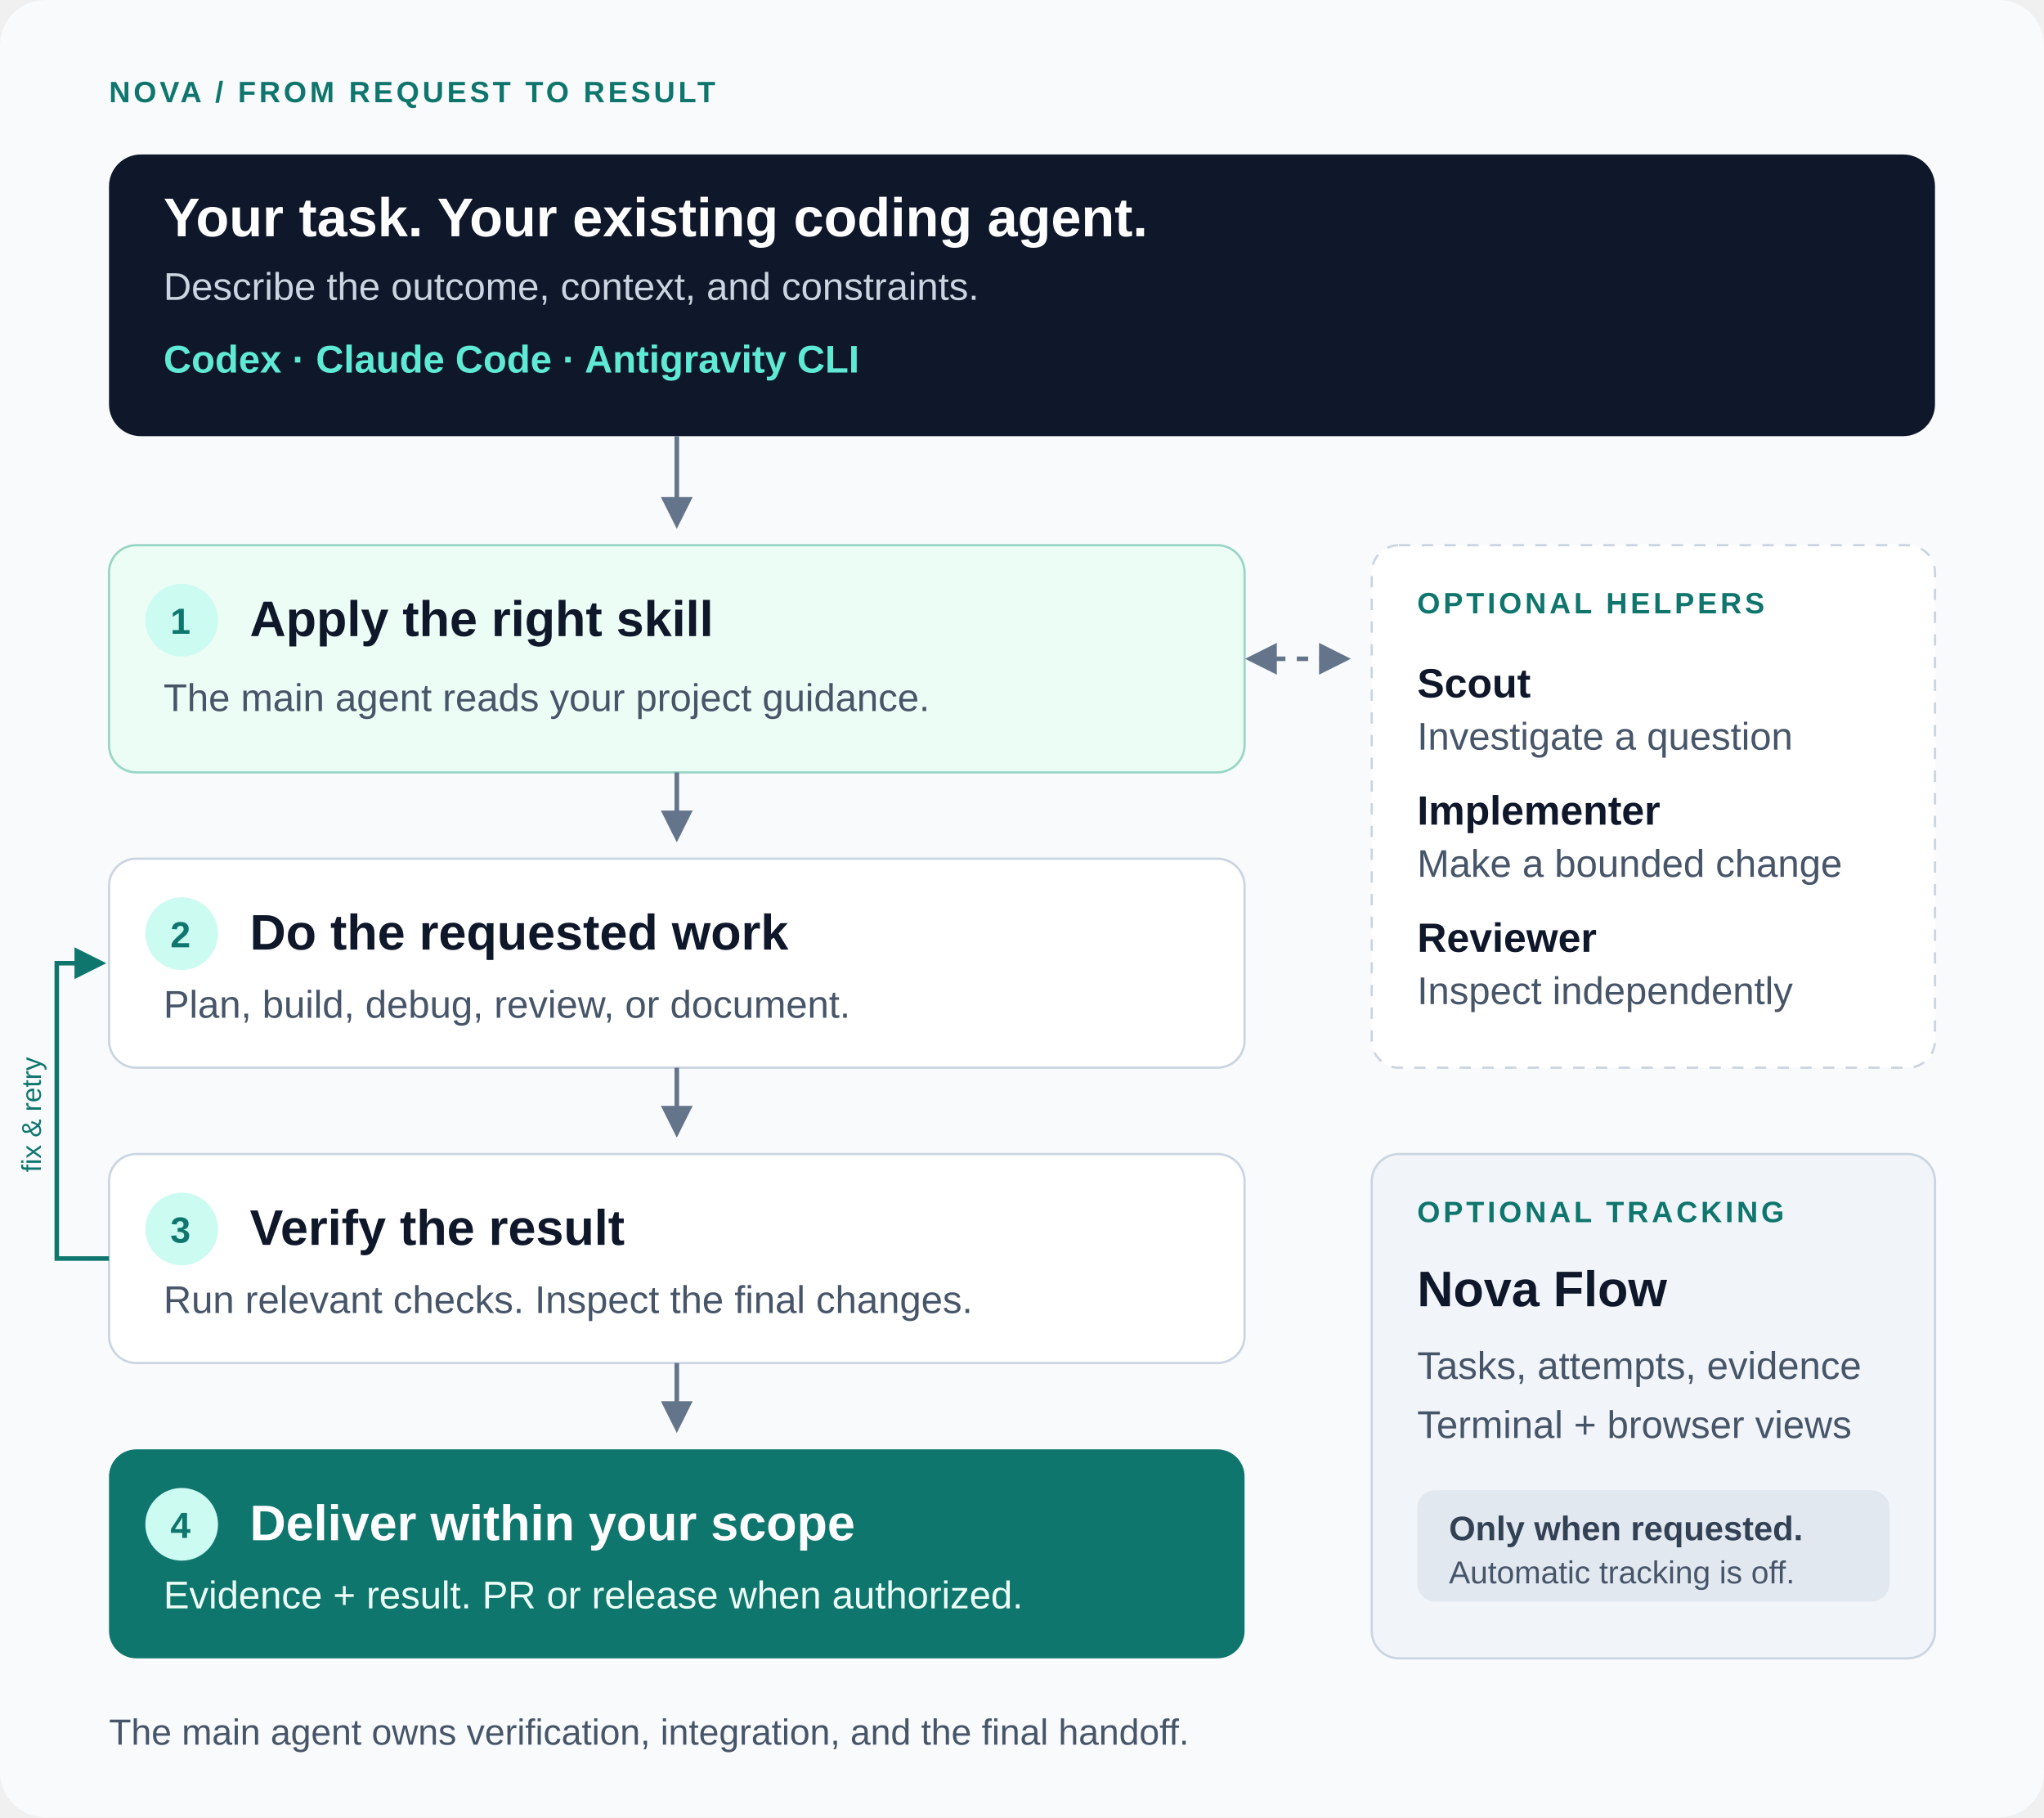
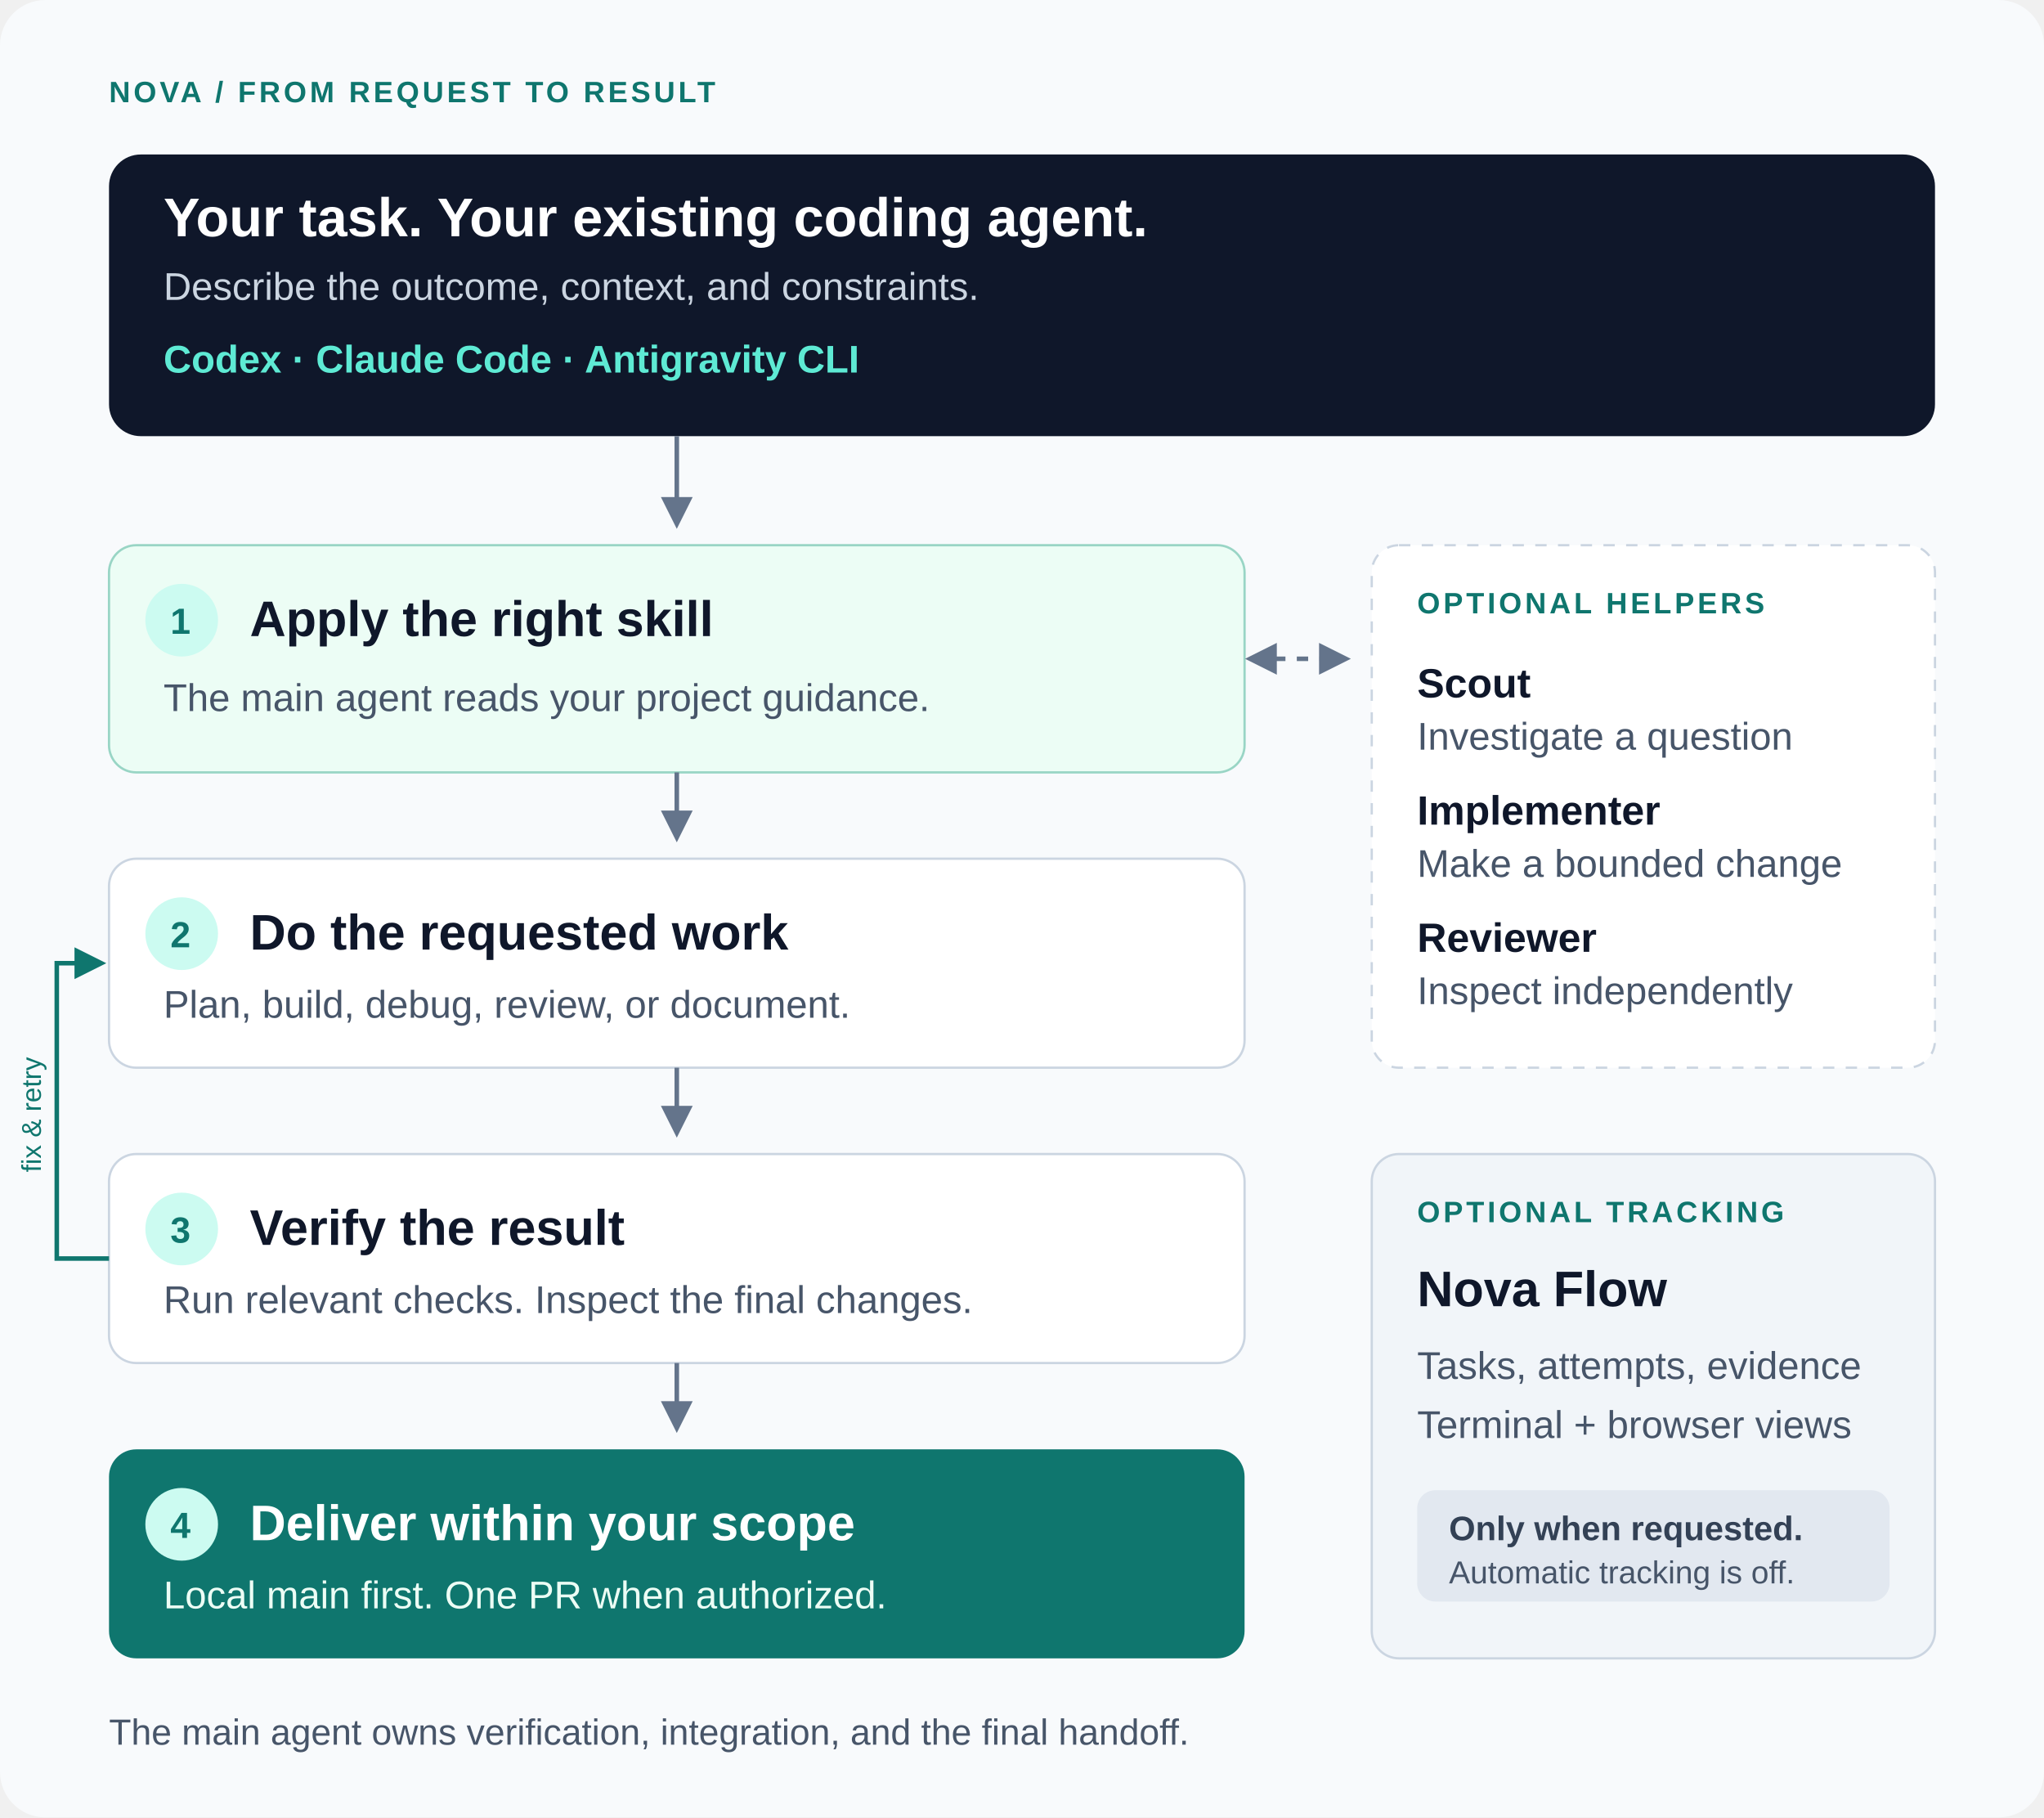
<svg xmlns="http://www.w3.org/2000/svg" width="900" height="800" viewBox="0 0 900 800" role="img" aria-labelledby="title description">
  <defs>
    <marker id="arrow" viewBox="0 0 10 10" refX="8" refY="5" markerWidth="7" markerHeight="7" orient="auto-start-reverse">
      <path d="M 0 0 L 10 5 L 0 10 Z" fill="#64748b" />
    </marker>
    <marker id="teal-arrow" viewBox="0 0 10 10" refX="8" refY="5" markerWidth="7" markerHeight="7" orient="auto-start-reverse">
      <path d="M 0 0 L 10 5 L 0 10 Z" fill="#0f766e" />
    </marker>
    <style>
      text { font-family: -apple-system, BlinkMacSystemFont, 'Segoe UI', Arial, sans-serif; }
      .heading { font-size: 22px; font-weight: 650; fill: #0f172a; }
      .body { font-size: 17px; fill: #475569; }
      .label { font-size: 13px; font-weight: 700; letter-spacing: 1.4px; fill: #0f766e; }
      .number { font-size: 16px; font-weight: 700; fill: #0f766e; }
      .line { fill: none; stroke: #64748b; stroke-width: 2; marker-end: url(#arrow); }
    </style>
  </defs>
  <rect width="900" height="800" rx="20" fill="#f8fafc" />
  <text x="48" y="45" class="label">NOVA / FROM REQUEST TO RESULT</text>
  <rect x="48" y="68" width="804" height="124" rx="14" fill="#0f172a" />
  <text x="72" y="104" font-size="24" font-weight="650" fill="#ffffff">Your task. Your existing coding agent.</text>
  <text x="72" y="132" font-size="17" fill="#cbd5e1">Describe the outcome, context, and constraints.</text>
  <text x="72" y="164" font-size="17" font-weight="600" fill="#5eead4">Codex  ·  Claude Code  ·  Antigravity CLI</text>
  <path d="M 298 192 V 230" class="line" />
  <rect x="48" y="240" width="500" height="100" rx="12" fill="#ecfdf5" stroke="#99d5c5" />
  <circle cx="80" cy="273" r="16" fill="#ccfbf1" />
  <text x="75" y="279" class="number">1</text>
  <text x="110" y="280" class="heading">Apply the right skill</text>
  <text x="72" y="313" class="body">The main agent reads your project guidance.</text>
  <path d="M 298 340 V 368" class="line" />
  <rect x="48" y="378" width="500" height="92" rx="12" fill="#ffffff" stroke="#cbd5e1" />
  <circle cx="80" cy="411" r="16" fill="#ccfbf1" />
  <text x="75" y="417" class="number">2</text>
  <text x="110" y="418" class="heading">Do the requested work</text>
  <text x="72" y="448" class="body">Plan, build, debug, review, or document.</text>
  <path d="M 298 470 V 498" class="line" />
  <rect x="48" y="508" width="500" height="92" rx="12" fill="#ffffff" stroke="#cbd5e1" />
  <circle cx="80" cy="541" r="16" fill="#ccfbf1" />
  <text x="75" y="547" class="number">3</text>
  <text x="110" y="548" class="heading">Verify the result</text>
  <text x="72" y="578" class="body">Run relevant checks. Inspect the final changes.</text>
  <path d="M 48 554 H 25 V 424 H 44" fill="none" stroke="#0f766e" stroke-width="2" marker-end="url(#teal-arrow)" />
  <text x="18" y="516" font-size="12" fill="#0f766e" transform="rotate(-90 18 516)">fix &amp; retry</text>
  <path d="M 298 600 V 628" class="line" />
  <rect x="48" y="638" width="500" height="92" rx="12" fill="#0f766e" />
  <circle cx="80" cy="671" r="16" fill="#ccfbf1" />
  <text x="75" y="677" class="number">4</text>
  <text x="110" y="678" font-size="22" font-weight="650" fill="#ffffff">Deliver within your scope</text>
-   <text x="72" y="708" font-size="17" fill="#ecfdf5">Evidence + result. PR or release when authorized.</text>
+   <text x="72" y="708" font-size="17" fill="#ecfdf5">Local main first. One PR when authorized.</text>
  <path d="M 551 290 H 592" fill="none" stroke="#64748b" stroke-width="2" stroke-dasharray="5 5" marker-start="url(#arrow)" marker-end="url(#arrow)" />
  <rect x="604" y="240" width="248" height="230" rx="12" fill="#ffffff" stroke="#cbd5e1" stroke-dasharray="5 5" />
  <text x="624" y="270" class="label">OPTIONAL HELPERS</text>
  <text x="624" y="307" font-size="18" font-weight="650" fill="#0f172a">Scout</text>
  <text x="624" y="330" class="body">Investigate a question</text>
  <text x="624" y="363" font-size="18" font-weight="650" fill="#0f172a">Implementer</text>
  <text x="624" y="386" class="body">Make a bounded change</text>
  <text x="624" y="419" font-size="18" font-weight="650" fill="#0f172a">Reviewer</text>
  <text x="624" y="442" class="body">Inspect independently</text>
  <rect x="604" y="508" width="248" height="222" rx="12" fill="#f1f5f9" stroke="#cbd5e1" />
  <text x="624" y="538" class="label">OPTIONAL TRACKING</text>
  <text x="624" y="575" class="heading">Nova Flow</text>
  <text x="624" y="607" class="body">Tasks, attempts, evidence</text>
  <text x="624" y="633" class="body">Terminal + browser views</text>
  <rect x="624" y="656" width="208" height="49" rx="8" fill="#e2e8f0" />
  <text x="638" y="678" font-size="15" font-weight="600" fill="#334155">Only when requested.</text>
  <text x="638" y="697" font-size="14" fill="#475569">Automatic tracking is off.</text>
  <text x="48" y="768" font-size="16" fill="#475569">The main agent owns verification, integration, and the final handoff.</text>
</svg>
